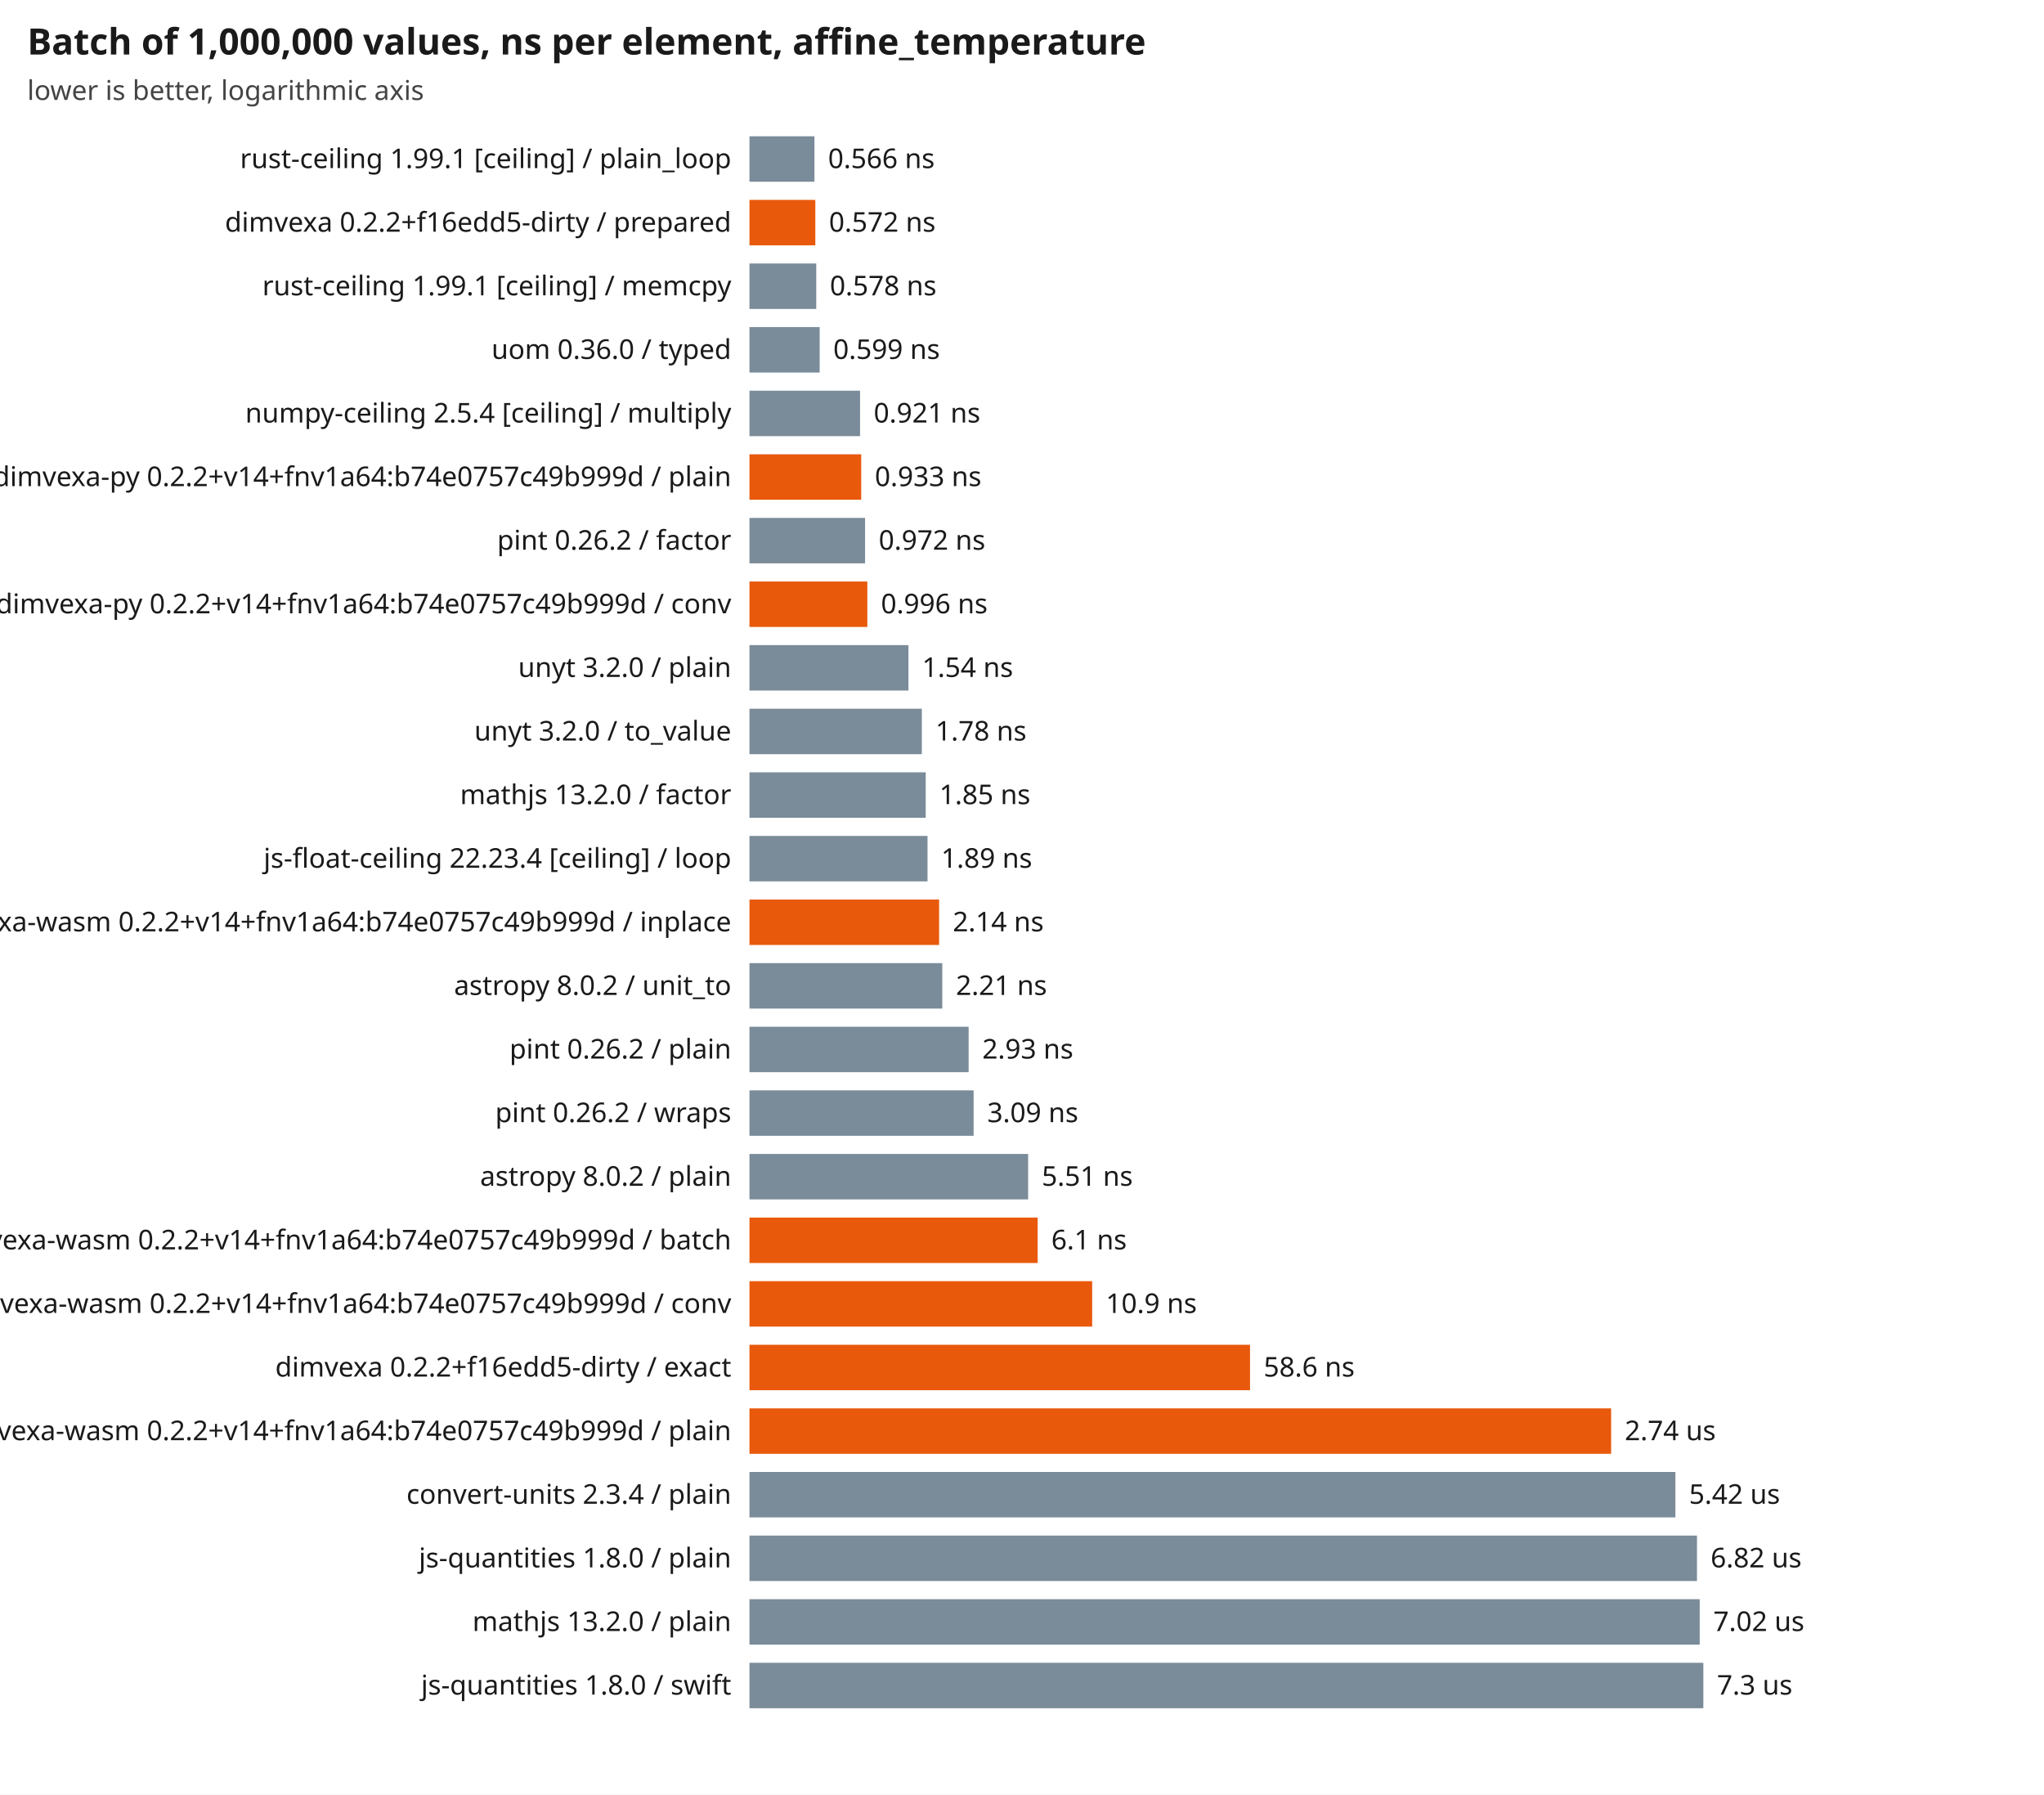
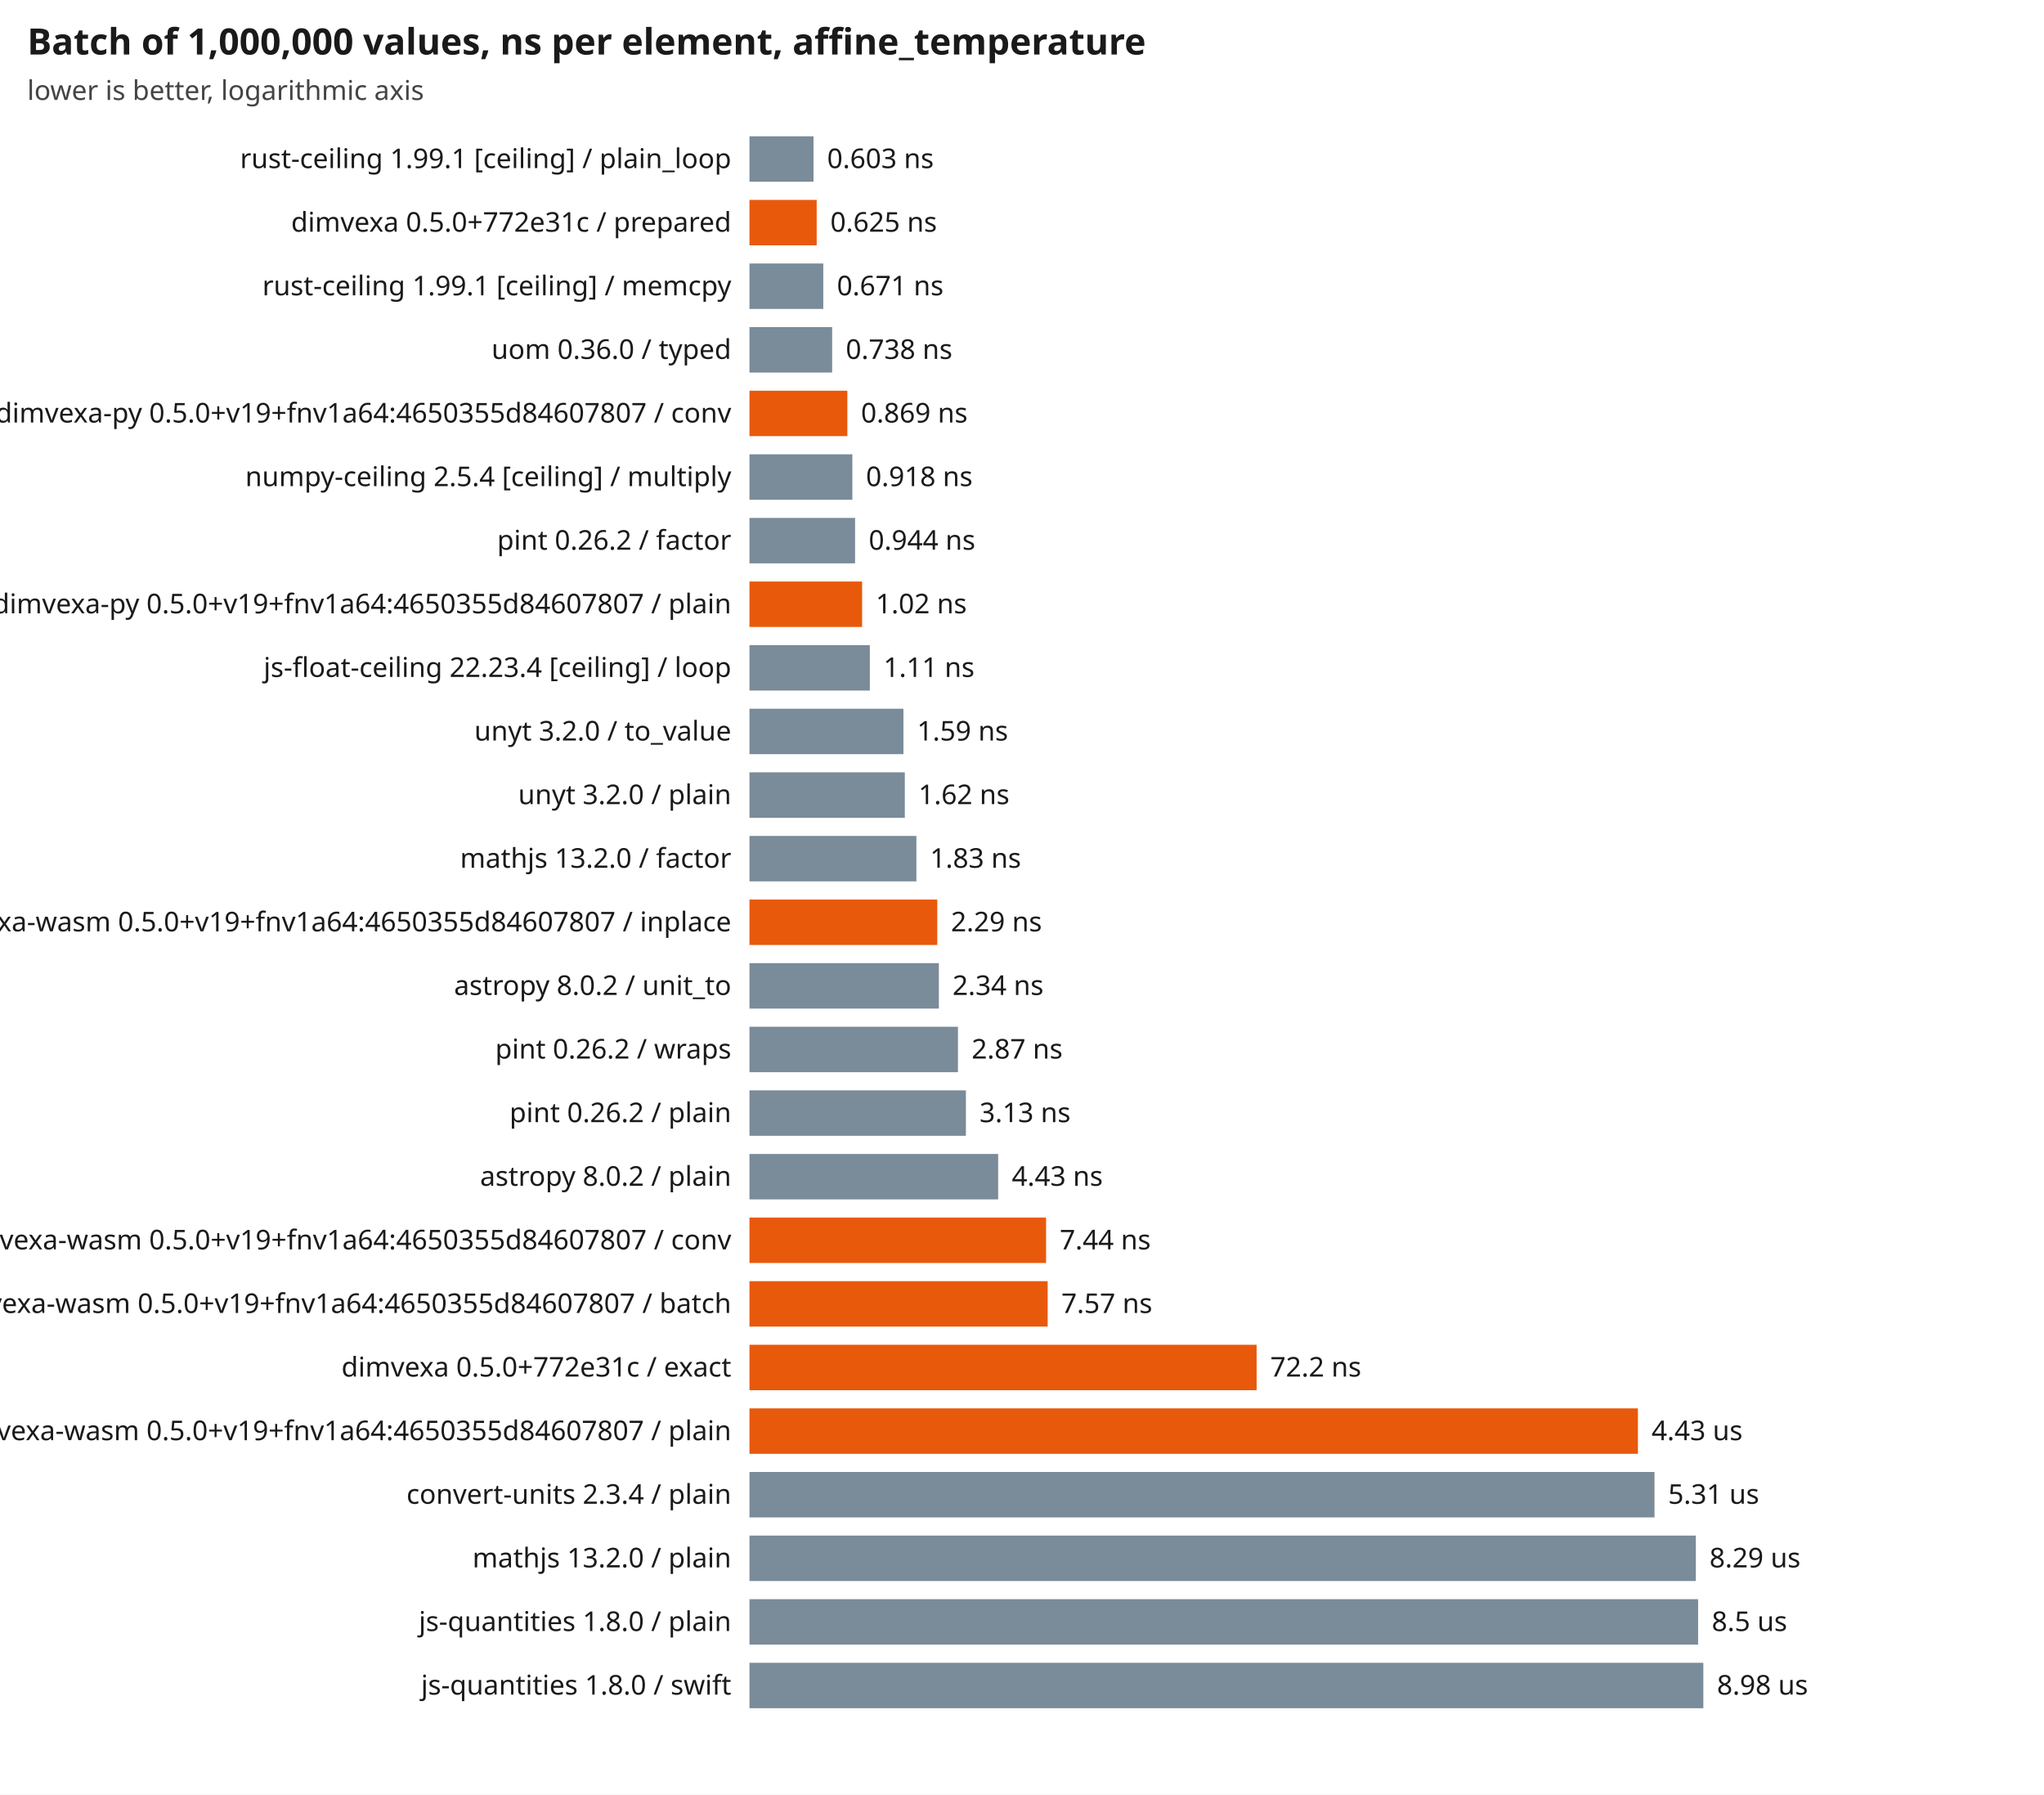
<svg xmlns="http://www.w3.org/2000/svg" width="900" height="790" viewBox="0 0 900 790" role="img" aria-label="Batch of 1,000,000 values, ns per element, affine_temperature">
  <rect width="900" height="790" fill="#ffffff" />
  <text x="12" y="24" font-family="sans-serif" font-size="16" font-weight="bold" fill="#1a1a1a">Batch of 1,000,000 values, ns per element, affine_temperature</text>
  <text x="12" y="44" font-family="sans-serif" font-size="12" fill="#444444">lower is better, logarithmic axis</text>
  <text x="322" y="74" text-anchor="end" font-family="sans-serif" font-size="12" fill="#1a1a1a">rust-ceiling 1.99.1 [ceiling] / plain_loop</text>
-   <rect x="330" y="60" width="28.6" height="20" fill="#7a8b99" />
-   <text x="364.6" y="74" font-family="sans-serif" font-size="12" fill="#1a1a1a">0.566 ns</text>
-   <text x="322" y="102" text-anchor="end" font-family="sans-serif" font-size="12" fill="#1a1a1a">dimvexa 0.2.2+f16edd5-dirty / prepared</text>
-   <rect x="330" y="88" width="29.0" height="20" fill="#e8590c" />
-   <text x="365.0" y="102" font-family="sans-serif" font-size="12" fill="#1a1a1a">0.572 ns</text>
+   <rect x="330" y="60" width="28.2" height="20" fill="#7a8b99" />
+   <text x="364.2" y="74" font-family="sans-serif" font-size="12" fill="#1a1a1a">0.603 ns</text>
+   <text x="322" y="102" text-anchor="end" font-family="sans-serif" font-size="12" fill="#1a1a1a">dimvexa 0.5.0+772e31c / prepared</text>
+   <rect x="330" y="88" width="29.6" height="20" fill="#e8590c" />
+   <text x="365.6" y="102" font-family="sans-serif" font-size="12" fill="#1a1a1a">0.625 ns</text>
  <text x="322" y="130" text-anchor="end" font-family="sans-serif" font-size="12" fill="#1a1a1a">rust-ceiling 1.99.1 [ceiling] / memcpy</text>
-   <rect x="330" y="116" width="29.4" height="20" fill="#7a8b99" />
-   <text x="365.4" y="130" font-family="sans-serif" font-size="12" fill="#1a1a1a">0.578 ns</text>
+   <rect x="330" y="116" width="32.5" height="20" fill="#7a8b99" />
+   <text x="368.5" y="130" font-family="sans-serif" font-size="12" fill="#1a1a1a">0.671 ns</text>
  <text x="322" y="158" text-anchor="end" font-family="sans-serif" font-size="12" fill="#1a1a1a">uom 0.36.0 / typed</text>
-   <rect x="330" y="144" width="30.9" height="20" fill="#7a8b99" />
-   <text x="366.9" y="158" font-family="sans-serif" font-size="12" fill="#1a1a1a">0.599 ns</text>
-   <text x="322" y="186" text-anchor="end" font-family="sans-serif" font-size="12" fill="#1a1a1a">numpy-ceiling 2.5.4 [ceiling] / multiply</text>
-   <rect x="330" y="172" width="48.7" height="20" fill="#7a8b99" />
-   <text x="384.7" y="186" font-family="sans-serif" font-size="12" fill="#1a1a1a">0.921 ns</text>
-   <text x="322" y="214" text-anchor="end" font-family="sans-serif" font-size="12" fill="#1a1a1a">dimvexa-py 0.2.2+v14+fnv1a64:b74e0757c49b999d / plain</text>
-   <rect x="330" y="200" width="49.2" height="20" fill="#e8590c" />
-   <text x="385.2" y="214" font-family="sans-serif" font-size="12" fill="#1a1a1a">0.933 ns</text>
+   <rect x="330" y="144" width="36.4" height="20" fill="#7a8b99" />
+   <text x="372.4" y="158" font-family="sans-serif" font-size="12" fill="#1a1a1a">0.738 ns</text>
+   <text x="322" y="186" text-anchor="end" font-family="sans-serif" font-size="12" fill="#1a1a1a">dimvexa-py 0.5.0+v19+fnv1a64:4650355d84607807 / conv</text>
+   <rect x="330" y="172" width="43.1" height="20" fill="#e8590c" />
+   <text x="379.1" y="186" font-family="sans-serif" font-size="12" fill="#1a1a1a">0.869 ns</text>
+   <text x="322" y="214" text-anchor="end" font-family="sans-serif" font-size="12" fill="#1a1a1a">numpy-ceiling 2.5.4 [ceiling] / multiply</text>
+   <rect x="330" y="200" width="45.3" height="20" fill="#7a8b99" />
+   <text x="381.3" y="214" font-family="sans-serif" font-size="12" fill="#1a1a1a">0.918 ns</text>
  <text x="322" y="242" text-anchor="end" font-family="sans-serif" font-size="12" fill="#1a1a1a">pint 0.26.2 / factor</text>
-   <rect x="330" y="228" width="50.9" height="20" fill="#7a8b99" />
-   <text x="386.9" y="242" font-family="sans-serif" font-size="12" fill="#1a1a1a">0.972 ns</text>
-   <text x="322" y="270" text-anchor="end" font-family="sans-serif" font-size="12" fill="#1a1a1a">dimvexa-py 0.2.2+v14+fnv1a64:b74e0757c49b999d / conv</text>
-   <rect x="330" y="256" width="51.9" height="20" fill="#e8590c" />
-   <text x="387.9" y="270" font-family="sans-serif" font-size="12" fill="#1a1a1a">0.996 ns</text>
-   <text x="322" y="298" text-anchor="end" font-family="sans-serif" font-size="12" fill="#1a1a1a">unyt 3.2.0 / plain</text>
-   <rect x="330" y="284" width="70.0" height="20" fill="#7a8b99" />
-   <text x="406.0" y="298" font-family="sans-serif" font-size="12" fill="#1a1a1a">1.54 ns</text>
+   <rect x="330" y="228" width="46.5" height="20" fill="#7a8b99" />
+   <text x="382.5" y="242" font-family="sans-serif" font-size="12" fill="#1a1a1a">0.944 ns</text>
+   <text x="322" y="270" text-anchor="end" font-family="sans-serif" font-size="12" fill="#1a1a1a">dimvexa-py 0.5.0+v19+fnv1a64:4650355d84607807 / plain</text>
+   <rect x="330" y="256" width="49.6" height="20" fill="#e8590c" />
+   <text x="385.6" y="270" font-family="sans-serif" font-size="12" fill="#1a1a1a">1.02 ns</text>
+   <text x="322" y="298" text-anchor="end" font-family="sans-serif" font-size="12" fill="#1a1a1a">js-float-ceiling 22.23.4 [ceiling] / loop</text>
+   <rect x="330" y="284" width="53.0" height="20" fill="#7a8b99" />
+   <text x="389.0" y="298" font-family="sans-serif" font-size="12" fill="#1a1a1a">1.11 ns</text>
  <text x="322" y="326" text-anchor="end" font-family="sans-serif" font-size="12" fill="#1a1a1a">unyt 3.2.0 / to_value</text>
-   <rect x="330" y="312" width="75.9" height="20" fill="#7a8b99" />
-   <text x="411.9" y="326" font-family="sans-serif" font-size="12" fill="#1a1a1a">1.78 ns</text>
-   <text x="322" y="354" text-anchor="end" font-family="sans-serif" font-size="12" fill="#1a1a1a">mathjs 13.2.0 / factor</text>
-   <rect x="330" y="340" width="77.6" height="20" fill="#7a8b99" />
-   <text x="413.6" y="354" font-family="sans-serif" font-size="12" fill="#1a1a1a">1.85 ns</text>
-   <text x="322" y="382" text-anchor="end" font-family="sans-serif" font-size="12" fill="#1a1a1a">js-float-ceiling 22.23.4 [ceiling] / loop</text>
-   <rect x="330" y="368" width="78.4" height="20" fill="#7a8b99" />
-   <text x="414.4" y="382" font-family="sans-serif" font-size="12" fill="#1a1a1a">1.89 ns</text>
-   <text x="322" y="410" text-anchor="end" font-family="sans-serif" font-size="12" fill="#1a1a1a">dimvexa-wasm 0.2.2+v14+fnv1a64:b74e0757c49b999d / inplace</text>
-   <rect x="330" y="396" width="83.5" height="20" fill="#e8590c" />
-   <text x="419.5" y="410" font-family="sans-serif" font-size="12" fill="#1a1a1a">2.14 ns</text>
+   <rect x="330" y="312" width="67.8" height="20" fill="#7a8b99" />
+   <text x="403.8" y="326" font-family="sans-serif" font-size="12" fill="#1a1a1a">1.59 ns</text>
+   <text x="322" y="354" text-anchor="end" font-family="sans-serif" font-size="12" fill="#1a1a1a">unyt 3.2.0 / plain</text>
+   <rect x="330" y="340" width="68.4" height="20" fill="#7a8b99" />
+   <text x="404.4" y="354" font-family="sans-serif" font-size="12" fill="#1a1a1a">1.62 ns</text>
+   <text x="322" y="382" text-anchor="end" font-family="sans-serif" font-size="12" fill="#1a1a1a">mathjs 13.2.0 / factor</text>
+   <rect x="330" y="368" width="73.5" height="20" fill="#7a8b99" />
+   <text x="409.5" y="382" font-family="sans-serif" font-size="12" fill="#1a1a1a">1.83 ns</text>
+   <text x="322" y="410" text-anchor="end" font-family="sans-serif" font-size="12" fill="#1a1a1a">dimvexa-wasm 0.5.0+v19+fnv1a64:4650355d84607807 / inplace</text>
+   <rect x="330" y="396" width="82.7" height="20" fill="#e8590c" />
+   <text x="418.7" y="410" font-family="sans-serif" font-size="12" fill="#1a1a1a">2.29 ns</text>
  <text x="322" y="438" text-anchor="end" font-family="sans-serif" font-size="12" fill="#1a1a1a">astropy 8.0.2 / unit_to</text>
-   <rect x="330" y="424" width="84.9" height="20" fill="#7a8b99" />
-   <text x="420.9" y="438" font-family="sans-serif" font-size="12" fill="#1a1a1a">2.21 ns</text>
-   <text x="322" y="466" text-anchor="end" font-family="sans-serif" font-size="12" fill="#1a1a1a">pint 0.26.2 / plain</text>
-   <rect x="330" y="452" width="96.5" height="20" fill="#7a8b99" />
-   <text x="432.5" y="466" font-family="sans-serif" font-size="12" fill="#1a1a1a">2.93 ns</text>
-   <text x="322" y="494" text-anchor="end" font-family="sans-serif" font-size="12" fill="#1a1a1a">pint 0.26.2 / wraps</text>
-   <rect x="330" y="480" width="98.7" height="20" fill="#7a8b99" />
-   <text x="434.7" y="494" font-family="sans-serif" font-size="12" fill="#1a1a1a">3.09 ns</text>
+   <rect x="330" y="424" width="83.4" height="20" fill="#7a8b99" />
+   <text x="419.4" y="438" font-family="sans-serif" font-size="12" fill="#1a1a1a">2.34 ns</text>
+   <text x="322" y="466" text-anchor="end" font-family="sans-serif" font-size="12" fill="#1a1a1a">pint 0.26.2 / wraps</text>
+   <rect x="330" y="452" width="91.8" height="20" fill="#7a8b99" />
+   <text x="427.8" y="466" font-family="sans-serif" font-size="12" fill="#1a1a1a">2.87 ns</text>
+   <text x="322" y="494" text-anchor="end" font-family="sans-serif" font-size="12" fill="#1a1a1a">pint 0.26.2 / plain</text>
+   <rect x="330" y="480" width="95.3" height="20" fill="#7a8b99" />
+   <text x="431.3" y="494" font-family="sans-serif" font-size="12" fill="#1a1a1a">3.13 ns</text>
  <text x="322" y="522" text-anchor="end" font-family="sans-serif" font-size="12" fill="#1a1a1a">astropy 8.0.2 / plain</text>
-   <rect x="330" y="508" width="122.7" height="20" fill="#7a8b99" />
-   <text x="458.7" y="522" font-family="sans-serif" font-size="12" fill="#1a1a1a">5.51 ns</text>
-   <text x="322" y="550" text-anchor="end" font-family="sans-serif" font-size="12" fill="#1a1a1a">dimvexa-wasm 0.2.2+v14+fnv1a64:b74e0757c49b999d / batch</text>
-   <rect x="330" y="536" width="126.9" height="20" fill="#e8590c" />
-   <text x="462.9" y="550" font-family="sans-serif" font-size="12" fill="#1a1a1a">6.1 ns</text>
-   <text x="322" y="578" text-anchor="end" font-family="sans-serif" font-size="12" fill="#1a1a1a">dimvexa-wasm 0.2.2+v14+fnv1a64:b74e0757c49b999d / conv</text>
-   <rect x="330" y="564" width="150.9" height="20" fill="#e8590c" />
-   <text x="486.9" y="578" font-family="sans-serif" font-size="12" fill="#1a1a1a">10.9 ns</text>
-   <text x="322" y="606" text-anchor="end" font-family="sans-serif" font-size="12" fill="#1a1a1a">dimvexa 0.2.2+f16edd5-dirty / exact</text>
-   <rect x="330" y="592" width="220.4" height="20" fill="#e8590c" />
-   <text x="556.4" y="606" font-family="sans-serif" font-size="12" fill="#1a1a1a">58.6 ns</text>
-   <text x="322" y="634" text-anchor="end" font-family="sans-serif" font-size="12" fill="#1a1a1a">dimvexa-wasm 0.2.2+v14+fnv1a64:b74e0757c49b999d / plain</text>
-   <rect x="330" y="620" width="379.4" height="20" fill="#e8590c" />
-   <text x="715.4" y="634" font-family="sans-serif" font-size="12" fill="#1a1a1a">2.74 us</text>
+   <rect x="330" y="508" width="109.5" height="20" fill="#7a8b99" />
+   <text x="445.5" y="522" font-family="sans-serif" font-size="12" fill="#1a1a1a">4.43 ns</text>
+   <text x="322" y="550" text-anchor="end" font-family="sans-serif" font-size="12" fill="#1a1a1a">dimvexa-wasm 0.5.0+v19+fnv1a64:4650355d84607807 / conv</text>
+   <rect x="330" y="536" width="130.6" height="20" fill="#e8590c" />
+   <text x="466.6" y="550" font-family="sans-serif" font-size="12" fill="#1a1a1a">7.44 ns</text>
+   <text x="322" y="578" text-anchor="end" font-family="sans-serif" font-size="12" fill="#1a1a1a">dimvexa-wasm 0.5.0+v19+fnv1a64:4650355d84607807 / batch</text>
+   <rect x="330" y="564" width="131.3" height="20" fill="#e8590c" />
+   <text x="467.3" y="578" font-family="sans-serif" font-size="12" fill="#1a1a1a">7.57 ns</text>
+   <text x="322" y="606" text-anchor="end" font-family="sans-serif" font-size="12" fill="#1a1a1a">dimvexa 0.5.0+772e31c / exact</text>
+   <rect x="330" y="592" width="223.3" height="20" fill="#e8590c" />
+   <text x="559.3" y="606" font-family="sans-serif" font-size="12" fill="#1a1a1a">72.2 ns</text>
+   <text x="322" y="634" text-anchor="end" font-family="sans-serif" font-size="12" fill="#1a1a1a">dimvexa-wasm 0.5.0+v19+fnv1a64:4650355d84607807 / plain</text>
+   <rect x="330" y="620" width="391.2" height="20" fill="#e8590c" />
+   <text x="727.2" y="634" font-family="sans-serif" font-size="12" fill="#1a1a1a">4.43 us</text>
  <text x="322" y="662" text-anchor="end" font-family="sans-serif" font-size="12" fill="#1a1a1a">convert-units 2.3.4 / plain</text>
-   <rect x="330" y="648" width="407.7" height="20" fill="#7a8b99" />
-   <text x="743.7" y="662" font-family="sans-serif" font-size="12" fill="#1a1a1a">5.42 us</text>
-   <text x="322" y="690" text-anchor="end" font-family="sans-serif" font-size="12" fill="#1a1a1a">js-quantities 1.8.0 / plain</text>
-   <rect x="330" y="676" width="417.2" height="20" fill="#7a8b99" />
-   <text x="753.2" y="690" font-family="sans-serif" font-size="12" fill="#1a1a1a">6.82 us</text>
-   <text x="322" y="718" text-anchor="end" font-family="sans-serif" font-size="12" fill="#1a1a1a">mathjs 13.2.0 / plain</text>
-   <rect x="330" y="704" width="418.4" height="20" fill="#7a8b99" />
-   <text x="754.4" y="718" font-family="sans-serif" font-size="12" fill="#1a1a1a">7.02 us</text>
+   <rect x="330" y="648" width="398.5" height="20" fill="#7a8b99" />
+   <text x="734.5" y="662" font-family="sans-serif" font-size="12" fill="#1a1a1a">5.31 us</text>
+   <text x="322" y="690" text-anchor="end" font-family="sans-serif" font-size="12" fill="#1a1a1a">mathjs 13.2.0 / plain</text>
+   <rect x="330" y="676" width="416.7" height="20" fill="#7a8b99" />
+   <text x="752.7" y="690" font-family="sans-serif" font-size="12" fill="#1a1a1a">8.29 us</text>
+   <text x="322" y="718" text-anchor="end" font-family="sans-serif" font-size="12" fill="#1a1a1a">js-quantities 1.8.0 / plain</text>
+   <rect x="330" y="704" width="417.7" height="20" fill="#7a8b99" />
+   <text x="753.7" y="718" font-family="sans-serif" font-size="12" fill="#1a1a1a">8.5 us</text>
  <text x="322" y="746" text-anchor="end" font-family="sans-serif" font-size="12" fill="#1a1a1a">js-quantities 1.8.0 / swift</text>
  <rect x="330" y="732" width="420.0" height="20" fill="#7a8b99" />
-   <text x="756.0" y="746" font-family="sans-serif" font-size="12" fill="#1a1a1a">7.3 us</text>
+   <text x="756.0" y="746" font-family="sans-serif" font-size="12" fill="#1a1a1a">8.98 us</text>
</svg>
